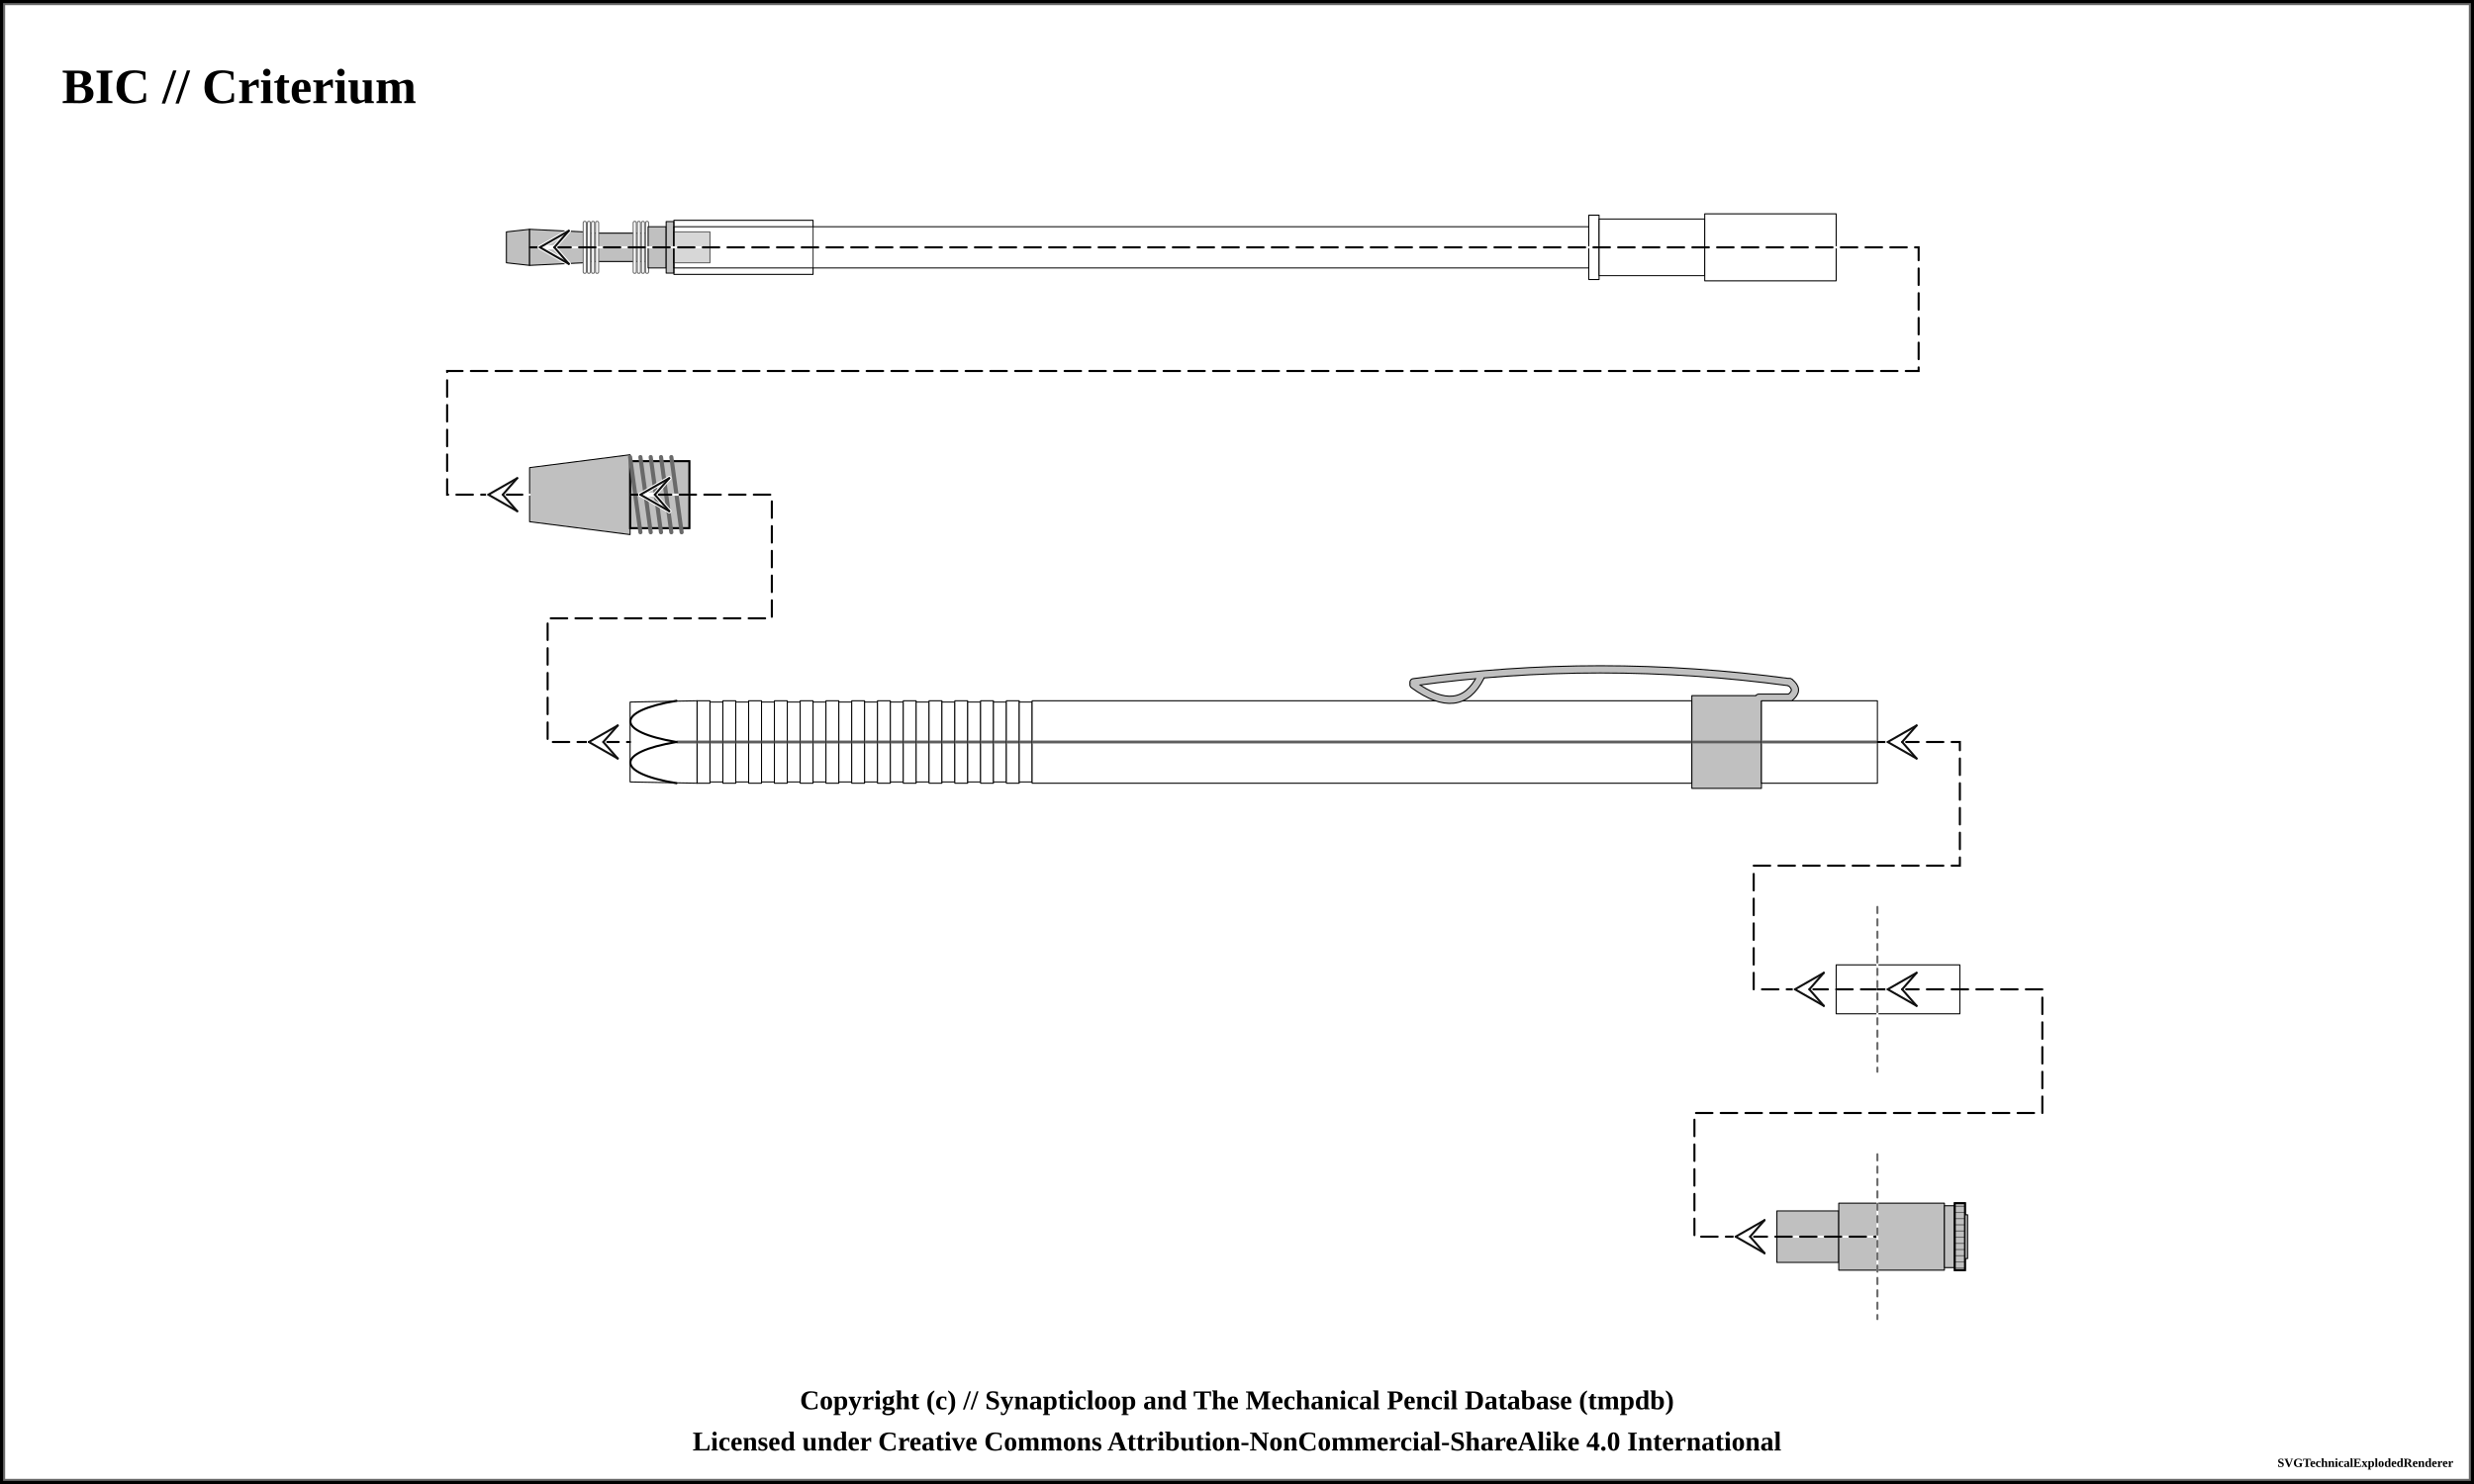
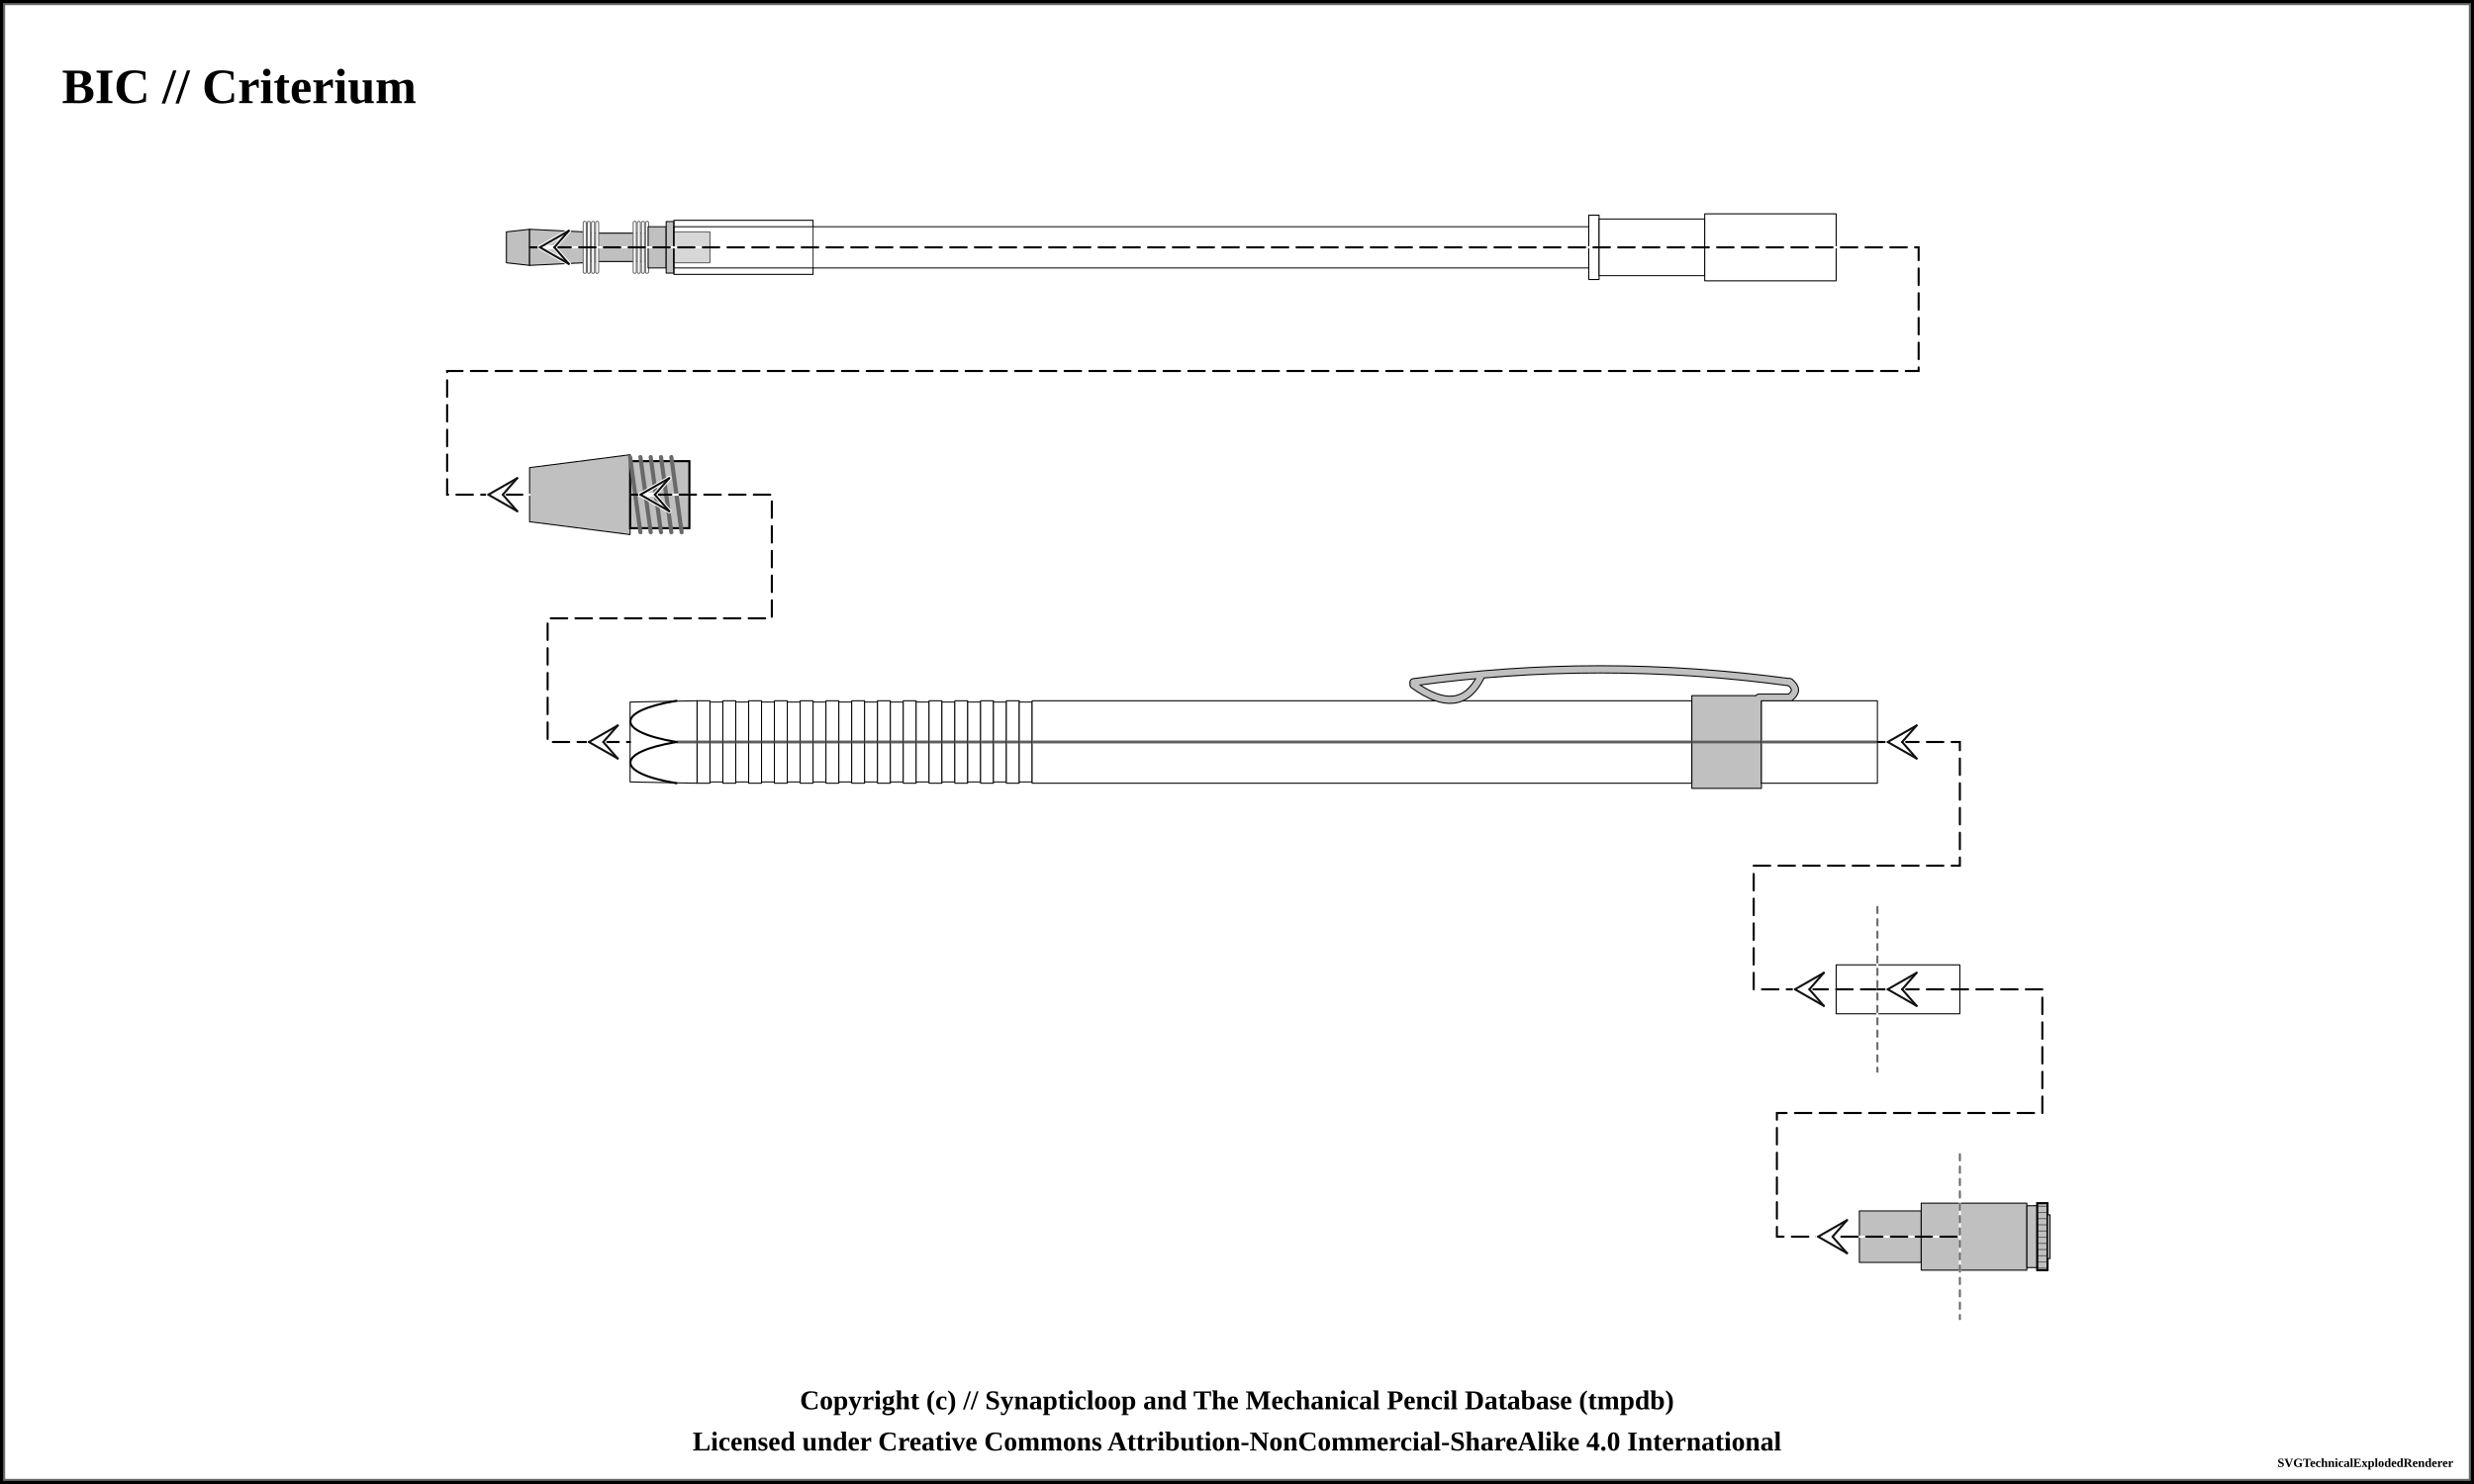
<svg xmlns="http://www.w3.org/2000/svg" width="1200" height="720">
  <pattern id="knurled-large" patternUnits="userSpaceOnUse" width="12" height="12">
    <path stroke="dimgray" stroke-linecap="round" stroke-width="1" d="M 6,6 L 12,12" />
    <path stroke="dimgray" stroke-linecap="round" stroke-width="1" d="M 6,6 L 0,12" />
    <path stroke="gray" stroke-linecap="round" stroke-width="1" d="M 6,6 L 12,0" />
    <path stroke="gray" stroke-linecap="round" stroke-width="1" d="M 6,6 L 0,0" />
  </pattern>
  <pattern id="knurled-small" patternUnits="userSpaceOnUse" width="4" height="4">
    <path stroke="dimgray" stroke-linecap="round" stroke-width="1" d="M 2,2 L 4,4" />
    <path stroke="dimgray" stroke-linecap="round" stroke-width="1" d="M 2,2 L 0,4" />
    <path stroke="gray" stroke-linecap="round" stroke-width="1" d="M 2,2 L 4,0" />
    <path stroke="gray" stroke-linecap="round" stroke-width="1" d="M 2,2 L 0,0" />
  </pattern>
  <pattern id="knurled" patternUnits="userSpaceOnUse" width="8" height="8">
    <path stroke="dimgray" stroke-linecap="round" stroke-width="1" d="M 4,4 L 8,8" />
    <path stroke="dimgray" stroke-linecap="round" stroke-width="1" d="M 4,4 L 0,8" />
    <path stroke="gray" stroke-linecap="round" stroke-width="1" d="M 4,4 L 8,0" />
    <path stroke="gray" stroke-linecap="round" stroke-width="1" d="M 4,4 L 0,0" />
  </pattern>
  <pattern id="lined" patternUnits="userSpaceOnUse" width="3" height="3">
    <path stroke="dimgray" stroke-linecap="round" stroke-width="1" d="M 0,0 L 3,0" />
  </pattern>
  <pattern id="ridged" patternUnits="userSpaceOnUse" width="3" height="3">
    <path stroke="dimgray" stroke-linecap="round" stroke-width="1" d="M 0,0 L 0,3" />
  </pattern>
  <pattern id="knurled" patternUnits="userSpaceOnUse" width="8" height="8">
    <path stroke="dimgray" stroke-linecap="round" stroke-width="1" d="M 4,4 L 8,8" />
    <path stroke="dimgray" stroke-linecap="round" stroke-width="1" d="M 4,4 L 0,8" />
    <path stroke="gray" stroke-linecap="round" stroke-width="1" d="M 4,4 L 8,0" />
    <path stroke="gray" stroke-linecap="round" stroke-width="1" d="M 4,4 L 0,0" />
  </pattern>
  <rect x="0" y="0" width="1200" height="720" fill="white" stroke="black" stroke-width="4" />
  <rect x="2" y="2" width="1196" height="716" fill="white" stroke="dimgray" stroke-width="1" />
  <g transform="rotate(0 0 0)">
    <text x="30" y="50" font-size="2.0em" font-weight="bold"> BIC // Criterium </text>
    <path d="M245.625 112.5 L256.875 111.25 L256.875 128.75 L245.625 127.5 Z" stroke-width="0.5" stroke="black" stroke-linejoin="round" fill="silver" fill-opacity="1" />
    <path d="M256.875 111.25 L283.125 112.5 L283.125 127.5 L256.875 128.75 Z" stroke-width="0.5" stroke="black" stroke-linejoin="round" fill="silver" fill-opacity="1" />
    <path d="M283.125 113.125 L314.375 113.125 L314.375 126.875 L283.125 126.875 Z" stroke-width="0.5" stroke="black" stroke-linejoin="round" fill="silver" fill-opacity="1" />
    <rect x="288.125" y="108.125" width="21.25" height="23.75" stroke-width="0.0" stroke="black" fill="url(#spring)" />
    <line x1="283.625" y1="108.125" x2="283.625" y2="131.875" stroke="dimgray" stroke-linecap="round" stroke-width="2" />
    <line x1="283.625" y1="108.125" x2="283.625" y2="131.875" stroke="white" stroke-linecap="round" stroke-width="1" />
    <line x1="313.875" y1="108.125" x2="313.875" y2="131.875" stroke="dimgray" stroke-linecap="round" stroke-width="2" />
    <line x1="313.875" y1="108.125" x2="313.875" y2="131.875" stroke="white" stroke-linecap="round" stroke-width="1" />
    <line x1="285.625" y1="108.125" x2="285.625" y2="131.875" stroke="dimgray" stroke-linecap="round" stroke-width="2" />
    <line x1="285.625" y1="108.125" x2="285.625" y2="131.875" stroke="white" stroke-linecap="round" stroke-width="1" />
    <line x1="311.875" y1="108.125" x2="311.875" y2="131.875" stroke="dimgray" stroke-linecap="round" stroke-width="2" />
    <line x1="311.875" y1="108.125" x2="311.875" y2="131.875" stroke="white" stroke-linecap="round" stroke-width="1" />
    <line x1="287.625" y1="108.125" x2="287.625" y2="131.875" stroke="dimgray" stroke-linecap="round" stroke-width="2" />
    <line x1="287.625" y1="108.125" x2="287.625" y2="131.875" stroke="white" stroke-linecap="round" stroke-width="1" />
    <line x1="309.875" y1="108.125" x2="309.875" y2="131.875" stroke="dimgray" stroke-linecap="round" stroke-width="2" />
    <line x1="309.875" y1="108.125" x2="309.875" y2="131.875" stroke="white" stroke-linecap="round" stroke-width="1" />
    <line x1="289.625" y1="108.125" x2="289.625" y2="131.875" stroke="dimgray" stroke-linecap="round" stroke-width="2" />
    <line x1="289.625" y1="108.125" x2="289.625" y2="131.875" stroke="white" stroke-linecap="round" stroke-width="1" />
    <line x1="307.875" y1="108.125" x2="307.875" y2="131.875" stroke="dimgray" stroke-linecap="round" stroke-width="2" />
    <line x1="307.875" y1="108.125" x2="307.875" y2="131.875" stroke="white" stroke-linecap="round" stroke-width="1" />
    <path d="M314.375 110 L323.125 110 L323.125 130 L314.375 130 Z" stroke-width="0.5" stroke="black" stroke-linejoin="round" fill="silver" fill-opacity="1" />
    <path d="M323.125 107.5 L326.875 107.5 L326.875 132.5 L323.125 132.5 Z" stroke-width="0.5" stroke="black" stroke-linejoin="round" fill="silver" fill-opacity="1" />
    <path d="M326.875 112.5 L344.375 112.5 L344.375 127.5 L326.875 127.5 Z" stroke-width="0.5" stroke="black" stroke-linejoin="round" fill="silver" fill-opacity="1" />
    <path d="M326.875 106.875 L394.375 106.875 L394.375 133.125 L326.875 133.125 Z" stroke-width="0.5" stroke="black" stroke-linejoin="round" fill="#ffffff" fill-opacity="0.2" />
    <path d="M326.875 110 L770.625 110 L770.625 130 L326.875 130 Z" stroke-width="0.5" stroke="black" stroke-linejoin="round" fill="#ffffff" fill-opacity="0.2" />
    <path d="M770.625 104.375 L775.625 104.375 L775.625 135.625 L770.625 135.625 Z" stroke-width="0.5" stroke="black" stroke-linejoin="round" fill="#ffffff" fill-opacity="0.9" />
    <path d="M775.625 106.25 L826.875 106.25 L826.875 133.75 L775.625 133.75 Z" stroke-width="0.5" stroke="black" stroke-linejoin="round" fill="#ffffff" fill-opacity="0.9" />
    <path d="M826.875 103.75 L890.625 103.75 L890.625 136.25 L826.875 136.25 Z" stroke-width="0.5" stroke="black" stroke-linejoin="round" fill="#ffffff" fill-opacity="0.9" />
    <path d="M256.875 226.875 L305.625 220.625 L305.625 259.375 L256.875 253.125 Z" stroke-width="0.5" stroke="black" stroke-linejoin="round" fill="silver" fill-opacity="1" />
    <path d="M305.625 223.75 L334.375 223.75 L334.375 256.25 L305.625 256.25 Z" stroke-width="0.5" stroke="black" stroke-linejoin="round" fill="silver" fill-opacity="1" />
    <path d="M305.625 223.75 L334.375 223.75 L334.375 256.25 L305.625 256.25 Z" stroke-width="1.0" stroke="black" fill="url(#threaded)" />
    <line x1="305.625" y1="221.75" x2="310.625" y2="258.25" stroke="dimgray" stroke-linecap="round" stroke-width="2" />
    <line x1="305.625" y1="221.75" x2="310.625" y2="258.25" stroke="[object Object]" stroke-linecap="round" stroke-width="1" />
    <line x1="310.625" y1="221.75" x2="315.625" y2="258.25" stroke="dimgray" stroke-linecap="round" stroke-width="2" />
    <line x1="310.625" y1="221.75" x2="315.625" y2="258.25" stroke="[object Object]" stroke-linecap="round" stroke-width="1" />
    <line x1="315.625" y1="221.75" x2="320.625" y2="258.25" stroke="dimgray" stroke-linecap="round" stroke-width="2" />
    <line x1="315.625" y1="221.75" x2="320.625" y2="258.25" stroke="[object Object]" stroke-linecap="round" stroke-width="1" />
    <line x1="320.625" y1="221.75" x2="325.625" y2="258.25" stroke="dimgray" stroke-linecap="round" stroke-width="2" />
    <line x1="320.625" y1="221.75" x2="325.625" y2="258.25" stroke="[object Object]" stroke-linecap="round" stroke-width="1" />
    <line x1="325.625" y1="221.75" x2="330.625" y2="258.25" stroke="dimgray" stroke-linecap="round" stroke-width="2" />
    <line x1="325.625" y1="221.75" x2="330.625" y2="258.25" stroke="[object Object]" stroke-linecap="round" stroke-width="1" />
    <path d="M305.625 340.625 L338.125 340 L338.125 380 L305.625 379.375 Z" stroke-width="0.5" stroke="black" stroke-linejoin="round" fill="#ffffff" fill-opacity="1" />
    <line x1="328.125" y1="360" x2="360.625" y2="360" stroke-width="1.5" stroke="gray" fill="gray" stroke-opacity="1.0" />
    <line x1="328.125" y1="360" x2="360.625" y2="360" stroke-width="0.5" stroke="black" fill="none" stroke-opacity="0.5" />
    <path d="M 328.125 340 C 298.312 345, 298.312 355, 328.125 360" stroke-width="1.0" stroke="black" stroke-linecap="round" fill-opacity="1" fill="none" />
    <path d="M 328.125 380 C 298.312 375, 298.312 365, 328.125 360" stroke-width="1.0" stroke="black" stroke-linecap="round" fill-opacity="1" fill="none" />
    <path d="M338.125 340 L344.375 340 L344.375 380 L338.125 380 Z" stroke-width="0.5" stroke="black" stroke-linejoin="round" fill="#ffffff" fill-opacity="1" />
    <line x1="338.125" y1="360" x2="344.375" y2="360" stroke-width="1.5" stroke="gray" fill="gray" stroke-opacity="1.0" />
    <line x1="338.125" y1="360" x2="344.375" y2="360" stroke-width="0.5" stroke="black" fill="none" stroke-opacity="0.5" />
    <path d="M344.375 340.625 L350.625 340.625 L350.625 379.375 L344.375 379.375 Z" stroke-width="0.5" stroke="black" stroke-linejoin="round" fill="#ffffff" fill-opacity="1" />
    <line x1="344.375" y1="360" x2="350.625" y2="360" stroke-width="1.5" stroke="gray" fill="gray" stroke-opacity="1.0" />
    <line x1="344.375" y1="360" x2="350.625" y2="360" stroke-width="0.5" stroke="black" fill="none" stroke-opacity="0.5" />
    <path d="M350.625 340 L356.875 340 L356.875 380 L350.625 380 Z" stroke-width="0.5" stroke="black" stroke-linejoin="round" fill="#ffffff" fill-opacity="1" />
    <line x1="350.625" y1="360" x2="356.875" y2="360" stroke-width="1.5" stroke="gray" fill="gray" stroke-opacity="1.0" />
    <line x1="350.625" y1="360" x2="356.875" y2="360" stroke-width="0.5" stroke="black" fill="none" stroke-opacity="0.5" />
    <path d="M356.875 340.625 L363.125 340.625 L363.125 379.375 L356.875 379.375 Z" stroke-width="0.5" stroke="black" stroke-linejoin="round" fill="#ffffff" fill-opacity="1" />
    <line x1="356.875" y1="360" x2="363.125" y2="360" stroke-width="1.5" stroke="gray" fill="gray" stroke-opacity="1.0" />
    <line x1="356.875" y1="360" x2="363.125" y2="360" stroke-width="0.5" stroke="black" fill="none" stroke-opacity="0.5" />
    <path d="M363.125 340 L369.375 340 L369.375 380 L363.125 380 Z" stroke-width="0.5" stroke="black" stroke-linejoin="round" fill="#ffffff" fill-opacity="1" />
    <line x1="363.125" y1="360" x2="369.375" y2="360" stroke-width="1.5" stroke="gray" fill="gray" stroke-opacity="1.0" />
    <line x1="363.125" y1="360" x2="369.375" y2="360" stroke-width="0.5" stroke="black" fill="none" stroke-opacity="0.5" />
    <path d="M369.375 340.625 L375.625 340.625 L375.625 379.375 L369.375 379.375 Z" stroke-width="0.5" stroke="black" stroke-linejoin="round" fill="#ffffff" fill-opacity="1" />
    <line x1="369.375" y1="360" x2="375.625" y2="360" stroke-width="1.5" stroke="gray" fill="gray" stroke-opacity="1.0" />
    <line x1="369.375" y1="360" x2="375.625" y2="360" stroke-width="0.5" stroke="black" fill="none" stroke-opacity="0.5" />
    <path d="M375.625 340 L381.875 340 L381.875 380 L375.625 380 Z" stroke-width="0.5" stroke="black" stroke-linejoin="round" fill="#ffffff" fill-opacity="1" />
    <line x1="375.625" y1="360" x2="381.875" y2="360" stroke-width="1.5" stroke="gray" fill="gray" stroke-opacity="1.0" />
    <line x1="375.625" y1="360" x2="381.875" y2="360" stroke-width="0.5" stroke="black" fill="none" stroke-opacity="0.5" />
    <path d="M381.875 340.625 L388.125 340.625 L388.125 379.375 L381.875 379.375 Z" stroke-width="0.5" stroke="black" stroke-linejoin="round" fill="#ffffff" fill-opacity="1" />
    <line x1="381.875" y1="360" x2="388.125" y2="360" stroke-width="1.5" stroke="gray" fill="gray" stroke-opacity="1.0" />
    <line x1="381.875" y1="360" x2="388.125" y2="360" stroke-width="0.5" stroke="black" fill="none" stroke-opacity="0.5" />
    <path d="M388.125 340 L394.375 340 L394.375 380 L388.125 380 Z" stroke-width="0.5" stroke="black" stroke-linejoin="round" fill="#ffffff" fill-opacity="1" />
    <line x1="388.125" y1="360" x2="394.375" y2="360" stroke-width="1.5" stroke="gray" fill="gray" stroke-opacity="1.0" />
    <line x1="388.125" y1="360" x2="394.375" y2="360" stroke-width="0.5" stroke="black" fill="none" stroke-opacity="0.5" />
    <path d="M394.375 340.625 L400.625 340.625 L400.625 379.375 L394.375 379.375 Z" stroke-width="0.5" stroke="black" stroke-linejoin="round" fill="#ffffff" fill-opacity="1" />
    <line x1="394.375" y1="360" x2="400.625" y2="360" stroke-width="1.5" stroke="gray" fill="gray" stroke-opacity="1.0" />
    <line x1="394.375" y1="360" x2="400.625" y2="360" stroke-width="0.5" stroke="black" fill="none" stroke-opacity="0.5" />
    <path d="M400.625 340 L406.875 340 L406.875 380 L400.625 380 Z" stroke-width="0.5" stroke="black" stroke-linejoin="round" fill="#ffffff" fill-opacity="1" />
    <line x1="400.625" y1="360" x2="406.875" y2="360" stroke-width="1.5" stroke="gray" fill="gray" stroke-opacity="1.0" />
    <line x1="400.625" y1="360" x2="406.875" y2="360" stroke-width="0.5" stroke="black" fill="none" stroke-opacity="0.5" />
    <path d="M406.875 340.625 L413.125 340.625 L413.125 379.375 L406.875 379.375 Z" stroke-width="0.5" stroke="black" stroke-linejoin="round" fill="#ffffff" fill-opacity="1" />
    <line x1="406.875" y1="360" x2="413.125" y2="360" stroke-width="1.5" stroke="gray" fill="gray" stroke-opacity="1.0" />
    <line x1="406.875" y1="360" x2="413.125" y2="360" stroke-width="0.5" stroke="black" fill="none" stroke-opacity="0.5" />
    <path d="M413.125 340 L419.375 340 L419.375 380 L413.125 380 Z" stroke-width="0.5" stroke="black" stroke-linejoin="round" fill="#ffffff" fill-opacity="1" />
    <line x1="413.125" y1="360" x2="419.375" y2="360" stroke-width="1.5" stroke="gray" fill="gray" stroke-opacity="1.0" />
    <line x1="413.125" y1="360" x2="419.375" y2="360" stroke-width="0.5" stroke="black" fill="none" stroke-opacity="0.5" />
    <path d="M419.375 340.625 L425.625 340.625 L425.625 379.375 L419.375 379.375 Z" stroke-width="0.5" stroke="black" stroke-linejoin="round" fill="#ffffff" fill-opacity="1" />
    <line x1="419.375" y1="360" x2="425.625" y2="360" stroke-width="1.5" stroke="gray" fill="gray" stroke-opacity="1.0" />
    <line x1="419.375" y1="360" x2="425.625" y2="360" stroke-width="0.5" stroke="black" fill="none" stroke-opacity="0.5" />
    <path d="M425.625 340 L431.875 340 L431.875 380 L425.625 380 Z" stroke-width="0.5" stroke="black" stroke-linejoin="round" fill="#ffffff" fill-opacity="1" />
    <line x1="425.625" y1="360" x2="431.875" y2="360" stroke-width="1.5" stroke="gray" fill="gray" stroke-opacity="1.0" />
    <line x1="425.625" y1="360" x2="431.875" y2="360" stroke-width="0.5" stroke="black" fill="none" stroke-opacity="0.5" />
    <path d="M431.875 340.625 L438.125 340.625 L438.125 379.375 L431.875 379.375 Z" stroke-width="0.5" stroke="black" stroke-linejoin="round" fill="#ffffff" fill-opacity="1" />
    <line x1="431.875" y1="360" x2="438.125" y2="360" stroke-width="1.5" stroke="gray" fill="gray" stroke-opacity="1.0" />
    <line x1="431.875" y1="360" x2="438.125" y2="360" stroke-width="0.5" stroke="black" fill="none" stroke-opacity="0.5" />
    <path d="M438.125 340 L444.375 340 L444.375 380 L438.125 380 Z" stroke-width="0.5" stroke="black" stroke-linejoin="round" fill="#ffffff" fill-opacity="1" />
    <line x1="438.125" y1="360" x2="444.375" y2="360" stroke-width="1.5" stroke="gray" fill="gray" stroke-opacity="1.0" />
    <line x1="438.125" y1="360" x2="444.375" y2="360" stroke-width="0.5" stroke="black" fill="none" stroke-opacity="0.5" />
    <path d="M444.375 340.625 L450.625 340.625 L450.625 379.375 L444.375 379.375 Z" stroke-width="0.5" stroke="black" stroke-linejoin="round" fill="#ffffff" fill-opacity="1" />
    <line x1="444.375" y1="360" x2="450.625" y2="360" stroke-width="1.5" stroke="gray" fill="gray" stroke-opacity="1.0" />
    <line x1="444.375" y1="360" x2="450.625" y2="360" stroke-width="0.5" stroke="black" fill="none" stroke-opacity="0.5" />
    <path d="M450.625 340 L456.875 340 L456.875 380 L450.625 380 Z" stroke-width="0.5" stroke="black" stroke-linejoin="round" fill="#ffffff" fill-opacity="1" />
    <line x1="450.625" y1="360" x2="456.875" y2="360" stroke-width="1.5" stroke="gray" fill="gray" stroke-opacity="1.0" />
    <line x1="450.625" y1="360" x2="456.875" y2="360" stroke-width="0.5" stroke="black" fill="none" stroke-opacity="0.5" />
    <path d="M456.875 340.625 L463.125 340.625 L463.125 379.375 L456.875 379.375 Z" stroke-width="0.5" stroke="black" stroke-linejoin="round" fill="#ffffff" fill-opacity="1" />
    <line x1="456.875" y1="360" x2="463.125" y2="360" stroke-width="1.5" stroke="gray" fill="gray" stroke-opacity="1.0" />
    <line x1="456.875" y1="360" x2="463.125" y2="360" stroke-width="0.5" stroke="black" fill="none" stroke-opacity="0.5" />
    <path d="M463.125 340 L469.375 340 L469.375 380 L463.125 380 Z" stroke-width="0.5" stroke="black" stroke-linejoin="round" fill="#ffffff" fill-opacity="1" />
    <line x1="463.125" y1="360" x2="469.375" y2="360" stroke-width="1.5" stroke="gray" fill="gray" stroke-opacity="1.0" />
    <line x1="463.125" y1="360" x2="469.375" y2="360" stroke-width="0.5" stroke="black" fill="none" stroke-opacity="0.5" />
    <path d="M469.375 340.625 L475.625 340.625 L475.625 379.375 L469.375 379.375 Z" stroke-width="0.5" stroke="black" stroke-linejoin="round" fill="#ffffff" fill-opacity="1" />
    <line x1="469.375" y1="360" x2="475.625" y2="360" stroke-width="1.5" stroke="gray" fill="gray" stroke-opacity="1.0" />
    <line x1="469.375" y1="360" x2="475.625" y2="360" stroke-width="0.5" stroke="black" fill="none" stroke-opacity="0.5" />
    <path d="M475.625 340 L481.875 340 L481.875 380 L475.625 380 Z" stroke-width="0.5" stroke="black" stroke-linejoin="round" fill="#ffffff" fill-opacity="1" />
    <line x1="475.625" y1="360" x2="481.875" y2="360" stroke-width="1.5" stroke="gray" fill="gray" stroke-opacity="1.0" />
    <line x1="475.625" y1="360" x2="481.875" y2="360" stroke-width="0.5" stroke="black" fill="none" stroke-opacity="0.5" />
    <path d="M481.875 340.625 L488.125 340.625 L488.125 379.375 L481.875 379.375 Z" stroke-width="0.5" stroke="black" stroke-linejoin="round" fill="#ffffff" fill-opacity="1" />
    <line x1="481.875" y1="360" x2="488.125" y2="360" stroke-width="1.5" stroke="gray" fill="gray" stroke-opacity="1.0" />
    <line x1="481.875" y1="360" x2="488.125" y2="360" stroke-width="0.5" stroke="black" fill="none" stroke-opacity="0.5" />
    <path d="M488.125 340 L494.375 340 L494.375 380 L488.125 380 Z" stroke-width="0.5" stroke="black" stroke-linejoin="round" fill="#ffffff" fill-opacity="1" />
    <line x1="488.125" y1="360" x2="494.375" y2="360" stroke-width="1.5" stroke="gray" fill="gray" stroke-opacity="1.0" />
    <line x1="488.125" y1="360" x2="494.375" y2="360" stroke-width="0.5" stroke="black" fill="none" stroke-opacity="0.5" />
    <path d="M494.375 340.625 L500.625 340.625 L500.625 379.375 L494.375 379.375 Z" stroke-width="0.5" stroke="black" stroke-linejoin="round" fill="#ffffff" fill-opacity="1" />
    <line x1="494.375" y1="360" x2="500.625" y2="360" stroke-width="1.5" stroke="gray" fill="gray" stroke-opacity="1.0" />
    <line x1="494.375" y1="360" x2="500.625" y2="360" stroke-width="0.5" stroke="black" fill="none" stroke-opacity="0.5" />
    <path d="M500.625 340 L820.625 340 L820.625 380 L500.625 380 Z" stroke-width="0.5" stroke="black" stroke-linejoin="round" fill="#ffffff" fill-opacity="1" />
    <line x1="500.625" y1="360" x2="820.625" y2="360" stroke-width="1.5" stroke="gray" fill="gray" stroke-opacity="1.0" />
    <line x1="500.625" y1="360" x2="820.625" y2="360" stroke-width="0.5" stroke="black" fill="none" stroke-opacity="0.5" />
    <path d="M685.625 332.25 Q708.125 348.5 718.125 328.5" stroke-width="4" stroke="black" fill="none" stroke-linecap="round" />
    <path d="M685.625 331 Q775.625 318.5 868.125 331" stroke-width="4" stroke="black" fill="none" stroke-linecap="round" />
    <path d="M868.125 331 Q873.125 334.75 868.125 338.5" stroke-width="4" stroke="black" fill="none" stroke-linecap="round" />
    <line x1="868.125" y1="338.5" x2="853.125" y2="338.5" stroke-width="4" stroke="black" fill="dimgray" stroke-linecap="round" />
    <path d="M820.625 337.5 L854.375 337.5 L854.375 382.5 L820.625 382.5 Z" stroke-width="0.5" stroke="black" stroke-linejoin="round" fill="silver" fill-opacity="1" />
    <line x1="820.625" y1="360" x2="854.375" y2="360" stroke-width="1.5" stroke="gray" fill="gray" stroke-opacity="1.0" />
    <line x1="820.625" y1="360" x2="854.375" y2="360" stroke-width="0.5" stroke="black" fill="none" stroke-opacity="0.5" />
    <path d="M685.625 332.25 Q708.125 348.5 718.125 328.5" stroke-width="3" stroke="silver" fill="none" stroke-linecap="round" />
    <path d="M685.625 331 Q775.625 318.5 868.125 331" stroke-width="3" stroke="silver" fill="none" stroke-linecap="round" />
    <path d="M868.125 331 Q873.125 334.75 868.125 338.5" stroke-width="3" stroke="silver" fill="none" stroke-linecap="round" />
    <line x1="868.125" y1="338.5" x2="853.125" y2="338.5" stroke-width="3" stroke="silver" fill="silver" stroke-linecap="round" />
    <path d="M854.375 340 L910.625 340 L910.625 380 L854.375 380 Z" stroke-width="0.5" stroke="black" stroke-linejoin="round" fill="#ffffff" fill-opacity="1" />
    <line x1="854.375" y1="360" x2="910.625" y2="360" stroke-width="1.5" stroke="gray" fill="gray" stroke-opacity="1.0" />
    <line x1="854.375" y1="360" x2="910.625" y2="360" stroke-width="0.5" stroke="black" fill="none" stroke-opacity="0.5" />
    <path d="M890.625 468.125 L910.625 468.125 L910.625 491.875 L890.625 491.875 Z" stroke-width="0.5" stroke="black" stroke-linejoin="round" fill="#ffffff" fill-opacity="1" />
    <path d="M910.625 468.125 L950.625 468.125 L950.625 491.875 L910.625 491.875 Z" stroke-width="0.5" stroke="black" stroke-linejoin="round" fill="#ffffff" fill-opacity="1" />
-     <path d="M861.875 587.5 L891.875 587.5 L891.875 612.5 L861.875 612.5 Z" stroke-width="0.5" stroke="black" stroke-linejoin="round" fill="silver" fill-opacity="1" />
-     <path d="M891.875 583.75 L910.625 583.75 L910.625 616.25 L891.875 616.25 Z" stroke-width="0.5" stroke="black" stroke-linejoin="round" fill="silver" fill-opacity="1" />
-     <path d="M910.625 583.75 L943.125 583.75 L943.125 616.25 L910.625 616.25 Z" stroke-width="0.5" stroke="black" stroke-linejoin="round" fill="silver" fill-opacity="1" />
-     <path d="M943.125 585 L948.125 585 L948.125 615 L943.125 615 Z" stroke-width="0.5" stroke="black" stroke-linejoin="round" fill="silver" fill-opacity="1" />
-     <path d="M948.125 583.75 L953.125 583.75 L953.125 616.25 L948.125 616.25 Z" stroke-width="0.5" stroke="black" stroke-linejoin="round" fill="silver" fill-opacity="1" />
-     <path d="M948.125 583.75 L953.125 583.75 L953.125 616.25 L948.125 616.25 Z" stroke-width="1.0" stroke="black" fill="url(#lined)" />
-     <path d="M953.125 589.375 L954.375 589.375 L954.375 610.625 L953.125 610.625 Z" stroke-width="0.5" stroke="black" stroke-linejoin="round" fill="silver" fill-opacity="1" />
+     <path d="M901.875 587.5 L931.875 587.5 L931.875 612.5 L901.875 612.5 Z" stroke-width="0.5" stroke="black" stroke-linejoin="round" fill="silver" fill-opacity="1" />
+     <path d="M931.875 583.75 L950.625 583.75 L950.625 616.25 L931.875 616.25 Z" stroke-width="0.5" stroke="black" stroke-linejoin="round" fill="silver" fill-opacity="1" />
+     <path d="M950.625 583.75 L983.125 583.75 L983.125 616.25 L950.625 616.25 Z" stroke-width="0.5" stroke="black" stroke-linejoin="round" fill="silver" fill-opacity="1" />
+     <path d="M983.125 585 L988.125 585 L988.125 615 L983.125 615 Z" stroke-width="0.5" stroke="black" stroke-linejoin="round" fill="silver" fill-opacity="1" />
+     <path d="M988.125 583.75 L993.125 583.75 L993.125 616.25 L988.125 616.25 Z" stroke-width="0.5" stroke="black" stroke-linejoin="round" fill="silver" fill-opacity="1" />
+     <path d="M988.125 583.75 L993.125 583.75 L993.125 616.25 L988.125 616.25 Z" stroke-width="1.0" stroke="black" fill="url(#lined)" />
+     <path d="M993.125 589.375 L994.375 589.375 L994.375 610.625 L993.125 610.625 Z" stroke-width="0.5" stroke="black" stroke-linejoin="round" fill="silver" fill-opacity="1" />
    <path d="M 256.875 120 L 930.625 120 L 930.625 180 L 216.875 180 L 216.875 240 L 256.875 240 " fill="none" stroke="white" stroke-width="1" stroke-linecap="round" />
    <path d="M 256.875 120 L 930.625 120 L 930.625 180 L 216.875 180 L 216.875 240 L 256.875 240 " fill="none" stroke="black" stroke-width="1" stroke-dasharray="8,4" stroke-linecap="round" />
    <line x1="261.875" y1="120" x2="268.875" y2="120" stroke-linecap="round" stroke="#ffffff" stroke-width="2.0" />
    <line x1="261.875" y1="120" x2="275.875" y2="112" stroke-linecap="round" stroke="#ffffff" stroke-width="2.0" />
    <line x1="275.875" y1="112" x2="268.875" y2="120" stroke-linecap="round" stroke="#ffffff" stroke-width="2.0" />
    <line x1="261.875" y1="120" x2="275.875" y2="128" stroke-linecap="round" stroke="#ffffff" stroke-width="2.0" />
    <line x1="275.875" y1="128" x2="268.875" y2="120" stroke-linecap="round" stroke="#ffffff" stroke-width="2.0" />
    <line x1="261.875" y1="120" x2="275.875" y2="112" stroke-linecap="round" stroke="#0f0f0f" stroke-width="1.0" />
    <line x1="275.875" y1="112" x2="268.875" y2="120" stroke-linecap="round" stroke="#0f0f0f" stroke-width="1.0" />
    <line x1="261.875" y1="120" x2="275.875" y2="128" stroke-linecap="round" stroke="#0f0f0f" stroke-width="1.0" />
    <line x1="275.875" y1="128" x2="268.875" y2="120" stroke-linecap="round" stroke="#0f0f0f" stroke-width="1.0" />
    <line x1="236.875" y1="240" x2="243.875" y2="240" stroke-linecap="round" stroke="#ffffff" stroke-width="2.0" />
    <line x1="236.875" y1="240" x2="250.875" y2="232" stroke-linecap="round" stroke="#ffffff" stroke-width="2.0" />
    <line x1="250.875" y1="232" x2="243.875" y2="240" stroke-linecap="round" stroke="#ffffff" stroke-width="2.0" />
    <line x1="236.875" y1="240" x2="250.875" y2="248" stroke-linecap="round" stroke="#ffffff" stroke-width="2.0" />
    <line x1="250.875" y1="248" x2="243.875" y2="240" stroke-linecap="round" stroke="#ffffff" stroke-width="2.0" />
    <line x1="236.875" y1="240" x2="250.875" y2="232" stroke-linecap="round" stroke="#0f0f0f" stroke-width="1.0" />
    <line x1="250.875" y1="232" x2="243.875" y2="240" stroke-linecap="round" stroke="#0f0f0f" stroke-width="1.0" />
    <line x1="236.875" y1="240" x2="250.875" y2="248" stroke-linecap="round" stroke="#0f0f0f" stroke-width="1.0" />
    <line x1="250.875" y1="248" x2="243.875" y2="240" stroke-linecap="round" stroke="#0f0f0f" stroke-width="1.0" />
    <path d="M 305.625 240 L 374.375 240 L 374.375 300 L 265.625 300 L 265.625 360 L 305.625 360 " fill="none" stroke="white" stroke-width="1" stroke-linecap="round" />
    <path d="M 305.625 240 L 374.375 240 L 374.375 300 L 265.625 300 L 265.625 360 L 305.625 360 " fill="none" stroke="black" stroke-width="1" stroke-dasharray="8,4" stroke-linecap="round" />
    <line x1="310.625" y1="240" x2="317.625" y2="240" stroke-linecap="round" stroke="#ffffff" stroke-width="2.0" />
    <line x1="310.625" y1="240" x2="324.625" y2="232" stroke-linecap="round" stroke="#ffffff" stroke-width="2.0" />
    <line x1="324.625" y1="232" x2="317.625" y2="240" stroke-linecap="round" stroke="#ffffff" stroke-width="2.0" />
    <line x1="310.625" y1="240" x2="324.625" y2="248" stroke-linecap="round" stroke="#ffffff" stroke-width="2.0" />
    <line x1="324.625" y1="248" x2="317.625" y2="240" stroke-linecap="round" stroke="#ffffff" stroke-width="2.0" />
    <line x1="310.625" y1="240" x2="324.625" y2="232" stroke-linecap="round" stroke="#0f0f0f" stroke-width="1.0" />
    <line x1="324.625" y1="232" x2="317.625" y2="240" stroke-linecap="round" stroke="#0f0f0f" stroke-width="1.0" />
    <line x1="310.625" y1="240" x2="324.625" y2="248" stroke-linecap="round" stroke="#0f0f0f" stroke-width="1.0" />
    <line x1="324.625" y1="248" x2="317.625" y2="240" stroke-linecap="round" stroke="#0f0f0f" stroke-width="1.0" />
    <line x1="285.625" y1="360" x2="292.625" y2="360" stroke-linecap="round" stroke="#ffffff" stroke-width="2.0" />
    <line x1="285.625" y1="360" x2="299.625" y2="352" stroke-linecap="round" stroke="#ffffff" stroke-width="2.0" />
    <line x1="299.625" y1="352" x2="292.625" y2="360" stroke-linecap="round" stroke="#ffffff" stroke-width="2.0" />
    <line x1="285.625" y1="360" x2="299.625" y2="368" stroke-linecap="round" stroke="#ffffff" stroke-width="2.0" />
    <line x1="299.625" y1="368" x2="292.625" y2="360" stroke-linecap="round" stroke="#ffffff" stroke-width="2.0" />
    <line x1="285.625" y1="360" x2="299.625" y2="352" stroke-linecap="round" stroke="#0f0f0f" stroke-width="1.0" />
    <line x1="299.625" y1="352" x2="292.625" y2="360" stroke-linecap="round" stroke="#0f0f0f" stroke-width="1.0" />
    <line x1="285.625" y1="360" x2="299.625" y2="368" stroke-linecap="round" stroke="#0f0f0f" stroke-width="1.0" />
    <line x1="299.625" y1="368" x2="292.625" y2="360" stroke-linecap="round" stroke="#0f0f0f" stroke-width="1.0" />
    <path d="M 910.625 360 L 950.625 360 L 950.625 420 L 850.625 420 L 850.625 480 L 910.625 480 " fill="none" stroke="white" stroke-width="1" stroke-linecap="round" />
    <path d="M 910.625 360 L 950.625 360 L 950.625 420 L 850.625 420 L 850.625 480 L 910.625 480 " fill="none" stroke="black" stroke-width="1" stroke-dasharray="8,4" stroke-linecap="round" />
    <line x1="915.625" y1="360" x2="922.625" y2="360" stroke-linecap="round" stroke="#ffffff" stroke-width="2.0" />
    <line x1="915.625" y1="360" x2="929.625" y2="352" stroke-linecap="round" stroke="#ffffff" stroke-width="2.0" />
    <line x1="929.625" y1="352" x2="922.625" y2="360" stroke-linecap="round" stroke="#ffffff" stroke-width="2.0" />
    <line x1="915.625" y1="360" x2="929.625" y2="368" stroke-linecap="round" stroke="#ffffff" stroke-width="2.0" />
    <line x1="929.625" y1="368" x2="922.625" y2="360" stroke-linecap="round" stroke="#ffffff" stroke-width="2.0" />
    <line x1="915.625" y1="360" x2="929.625" y2="352" stroke-linecap="round" stroke="#0f0f0f" stroke-width="1.0" />
    <line x1="929.625" y1="352" x2="922.625" y2="360" stroke-linecap="round" stroke="#0f0f0f" stroke-width="1.0" />
    <line x1="915.625" y1="360" x2="929.625" y2="368" stroke-linecap="round" stroke="#0f0f0f" stroke-width="1.0" />
    <line x1="929.625" y1="368" x2="922.625" y2="360" stroke-linecap="round" stroke="#0f0f0f" stroke-width="1.0" />
    <line x1="870.625" y1="480" x2="877.625" y2="480" stroke-linecap="round" stroke="#ffffff" stroke-width="2.0" />
    <line x1="870.625" y1="480" x2="884.625" y2="472" stroke-linecap="round" stroke="#ffffff" stroke-width="2.0" />
    <line x1="884.625" y1="472" x2="877.625" y2="480" stroke-linecap="round" stroke="#ffffff" stroke-width="2.0" />
    <line x1="870.625" y1="480" x2="884.625" y2="488" stroke-linecap="round" stroke="#ffffff" stroke-width="2.0" />
    <line x1="884.625" y1="488" x2="877.625" y2="480" stroke-linecap="round" stroke="#ffffff" stroke-width="2.0" />
    <line x1="870.625" y1="480" x2="884.625" y2="472" stroke-linecap="round" stroke="#0f0f0f" stroke-width="1.0" />
    <line x1="884.625" y1="472" x2="877.625" y2="480" stroke-linecap="round" stroke="#0f0f0f" stroke-width="1.0" />
    <line x1="870.625" y1="480" x2="884.625" y2="488" stroke-linecap="round" stroke="#0f0f0f" stroke-width="1.0" />
    <line x1="884.625" y1="488" x2="877.625" y2="480" stroke-linecap="round" stroke="#0f0f0f" stroke-width="1.0" />
    <line x1="910.625" y1="440" x2="910.625" y2="520" stroke="white" stroke-linecap="round" stroke-width="1" />
    <line x1="910.625" y1="440" x2="910.625" y2="520" stroke="dimgray" stroke-linecap="round" stroke-dasharray="3,3" stroke-width="1" />
-     <path d="M 910.625 480 L 990.625 480 L 990.625 540 L 821.875 540 L 821.875 600 L 910.625 600 " fill="none" stroke="white" stroke-width="1" stroke-linecap="round" />
-     <path d="M 910.625 480 L 990.625 480 L 990.625 540 L 821.875 540 L 821.875 600 L 910.625 600 " fill="none" stroke="black" stroke-width="1" stroke-dasharray="8,4" stroke-linecap="round" />
+     <path d="M 910.625 480 L 990.625 480 L 990.625 540 L 861.875 540 L 861.875 600 L 950.625 600 " fill="none" stroke="white" stroke-width="1" stroke-linecap="round" />
+     <path d="M 910.625 480 L 990.625 480 L 990.625 540 L 861.875 540 L 861.875 600 L 950.625 600 " fill="none" stroke="black" stroke-width="1" stroke-dasharray="8,4" stroke-linecap="round" />
    <line x1="915.625" y1="480" x2="922.625" y2="480" stroke-linecap="round" stroke="#ffffff" stroke-width="2.0" />
    <line x1="915.625" y1="480" x2="929.625" y2="472" stroke-linecap="round" stroke="#ffffff" stroke-width="2.0" />
    <line x1="929.625" y1="472" x2="922.625" y2="480" stroke-linecap="round" stroke="#ffffff" stroke-width="2.0" />
    <line x1="915.625" y1="480" x2="929.625" y2="488" stroke-linecap="round" stroke="#ffffff" stroke-width="2.0" />
    <line x1="929.625" y1="488" x2="922.625" y2="480" stroke-linecap="round" stroke="#ffffff" stroke-width="2.0" />
    <line x1="915.625" y1="480" x2="929.625" y2="472" stroke-linecap="round" stroke="#0f0f0f" stroke-width="1.0" />
    <line x1="929.625" y1="472" x2="922.625" y2="480" stroke-linecap="round" stroke="#0f0f0f" stroke-width="1.0" />
    <line x1="915.625" y1="480" x2="929.625" y2="488" stroke-linecap="round" stroke="#0f0f0f" stroke-width="1.0" />
    <line x1="929.625" y1="488" x2="922.625" y2="480" stroke-linecap="round" stroke="#0f0f0f" stroke-width="1.0" />
-     <line x1="841.875" y1="600" x2="848.875" y2="600" stroke-linecap="round" stroke="#ffffff" stroke-width="2.0" />
-     <line x1="841.875" y1="600" x2="855.875" y2="592" stroke-linecap="round" stroke="#ffffff" stroke-width="2.0" />
-     <line x1="855.875" y1="592" x2="848.875" y2="600" stroke-linecap="round" stroke="#ffffff" stroke-width="2.0" />
-     <line x1="841.875" y1="600" x2="855.875" y2="608" stroke-linecap="round" stroke="#ffffff" stroke-width="2.0" />
-     <line x1="855.875" y1="608" x2="848.875" y2="600" stroke-linecap="round" stroke="#ffffff" stroke-width="2.0" />
-     <line x1="841.875" y1="600" x2="855.875" y2="592" stroke-linecap="round" stroke="#0f0f0f" stroke-width="1.0" />
-     <line x1="855.875" y1="592" x2="848.875" y2="600" stroke-linecap="round" stroke="#0f0f0f" stroke-width="1.0" />
-     <line x1="841.875" y1="600" x2="855.875" y2="608" stroke-linecap="round" stroke="#0f0f0f" stroke-width="1.0" />
-     <line x1="855.875" y1="608" x2="848.875" y2="600" stroke-linecap="round" stroke="#0f0f0f" stroke-width="1.0" />
-     <line x1="910.625" y1="560" x2="910.625" y2="640" stroke="white" stroke-linecap="round" stroke-width="1" />
-     <line x1="910.625" y1="560" x2="910.625" y2="640" stroke="dimgray" stroke-linecap="round" stroke-dasharray="3,3" stroke-width="1" />
+     <line x1="881.875" y1="600" x2="888.875" y2="600" stroke-linecap="round" stroke="#ffffff" stroke-width="2.0" />
+     <line x1="881.875" y1="600" x2="895.875" y2="592" stroke-linecap="round" stroke="#ffffff" stroke-width="2.0" />
+     <line x1="895.875" y1="592" x2="888.875" y2="600" stroke-linecap="round" stroke="#ffffff" stroke-width="2.0" />
+     <line x1="881.875" y1="600" x2="895.875" y2="608" stroke-linecap="round" stroke="#ffffff" stroke-width="2.0" />
+     <line x1="895.875" y1="608" x2="888.875" y2="600" stroke-linecap="round" stroke="#ffffff" stroke-width="2.0" />
+     <line x1="881.875" y1="600" x2="895.875" y2="592" stroke-linecap="round" stroke="#0f0f0f" stroke-width="1.0" />
+     <line x1="895.875" y1="592" x2="888.875" y2="600" stroke-linecap="round" stroke="#0f0f0f" stroke-width="1.0" />
+     <line x1="881.875" y1="600" x2="895.875" y2="608" stroke-linecap="round" stroke="#0f0f0f" stroke-width="1.0" />
+     <line x1="895.875" y1="608" x2="888.875" y2="600" stroke-linecap="round" stroke="#0f0f0f" stroke-width="1.0" />
+     <line x1="950.625" y1="560" x2="950.625" y2="640" stroke="white" stroke-linecap="round" stroke-width="1" />
+     <line x1="950.625" y1="560" x2="950.625" y2="640" stroke="dimgray" stroke-linecap="round" stroke-dasharray="3,3" stroke-width="1" />
  </g>
  <text x="50%" y="680" font-size="1.1em" font-weight="bold" text-anchor="middle" dominant-baseline="middle">Copyright (c) // Synapticloop and The Mechanical Pencil Database (tmpdb)</text>
  <text x="50%" y="700" font-size="1.1em" font-weight="bold" text-anchor="middle" dominant-baseline="middle">Licensed under Creative Commons Attribution-NonCommercial-ShareAlike 4.0 International</text>
  <text x="1190" y="710" font-size="0.5em" font-weight="bold" text-anchor="end" dominant-baseline="middle">SVGTechnicalExplodedRenderer</text>
</svg>
